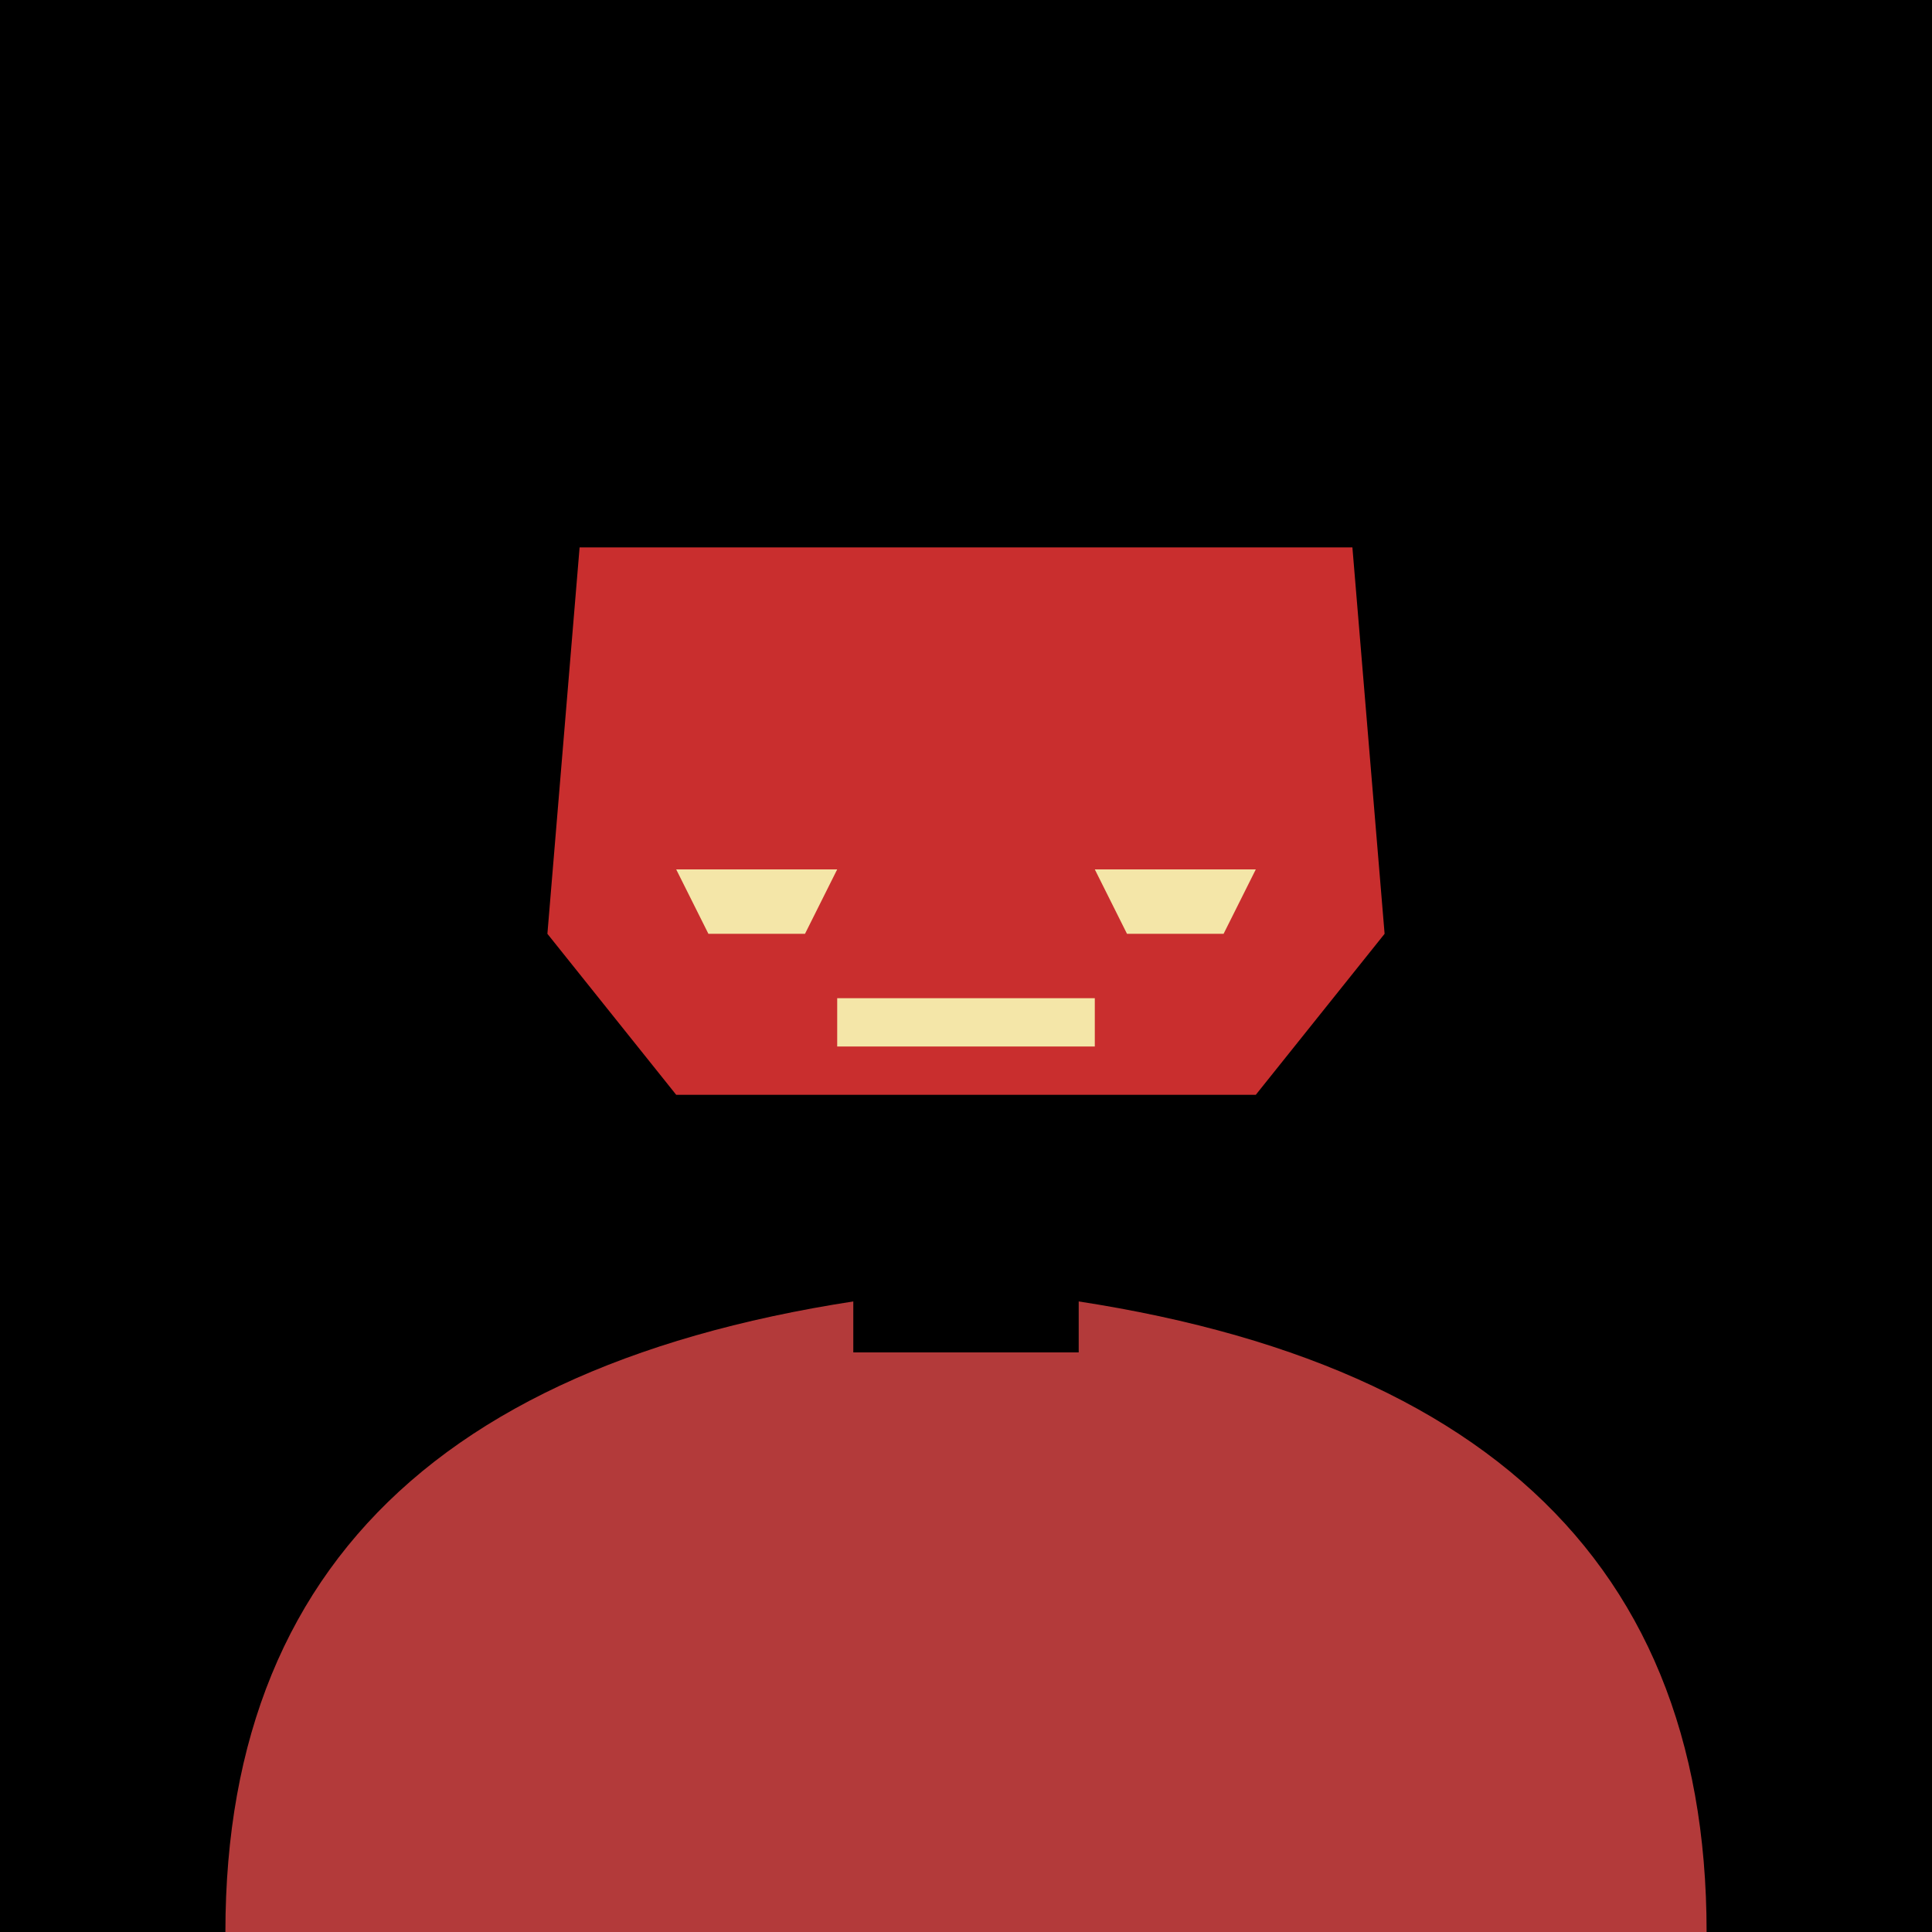
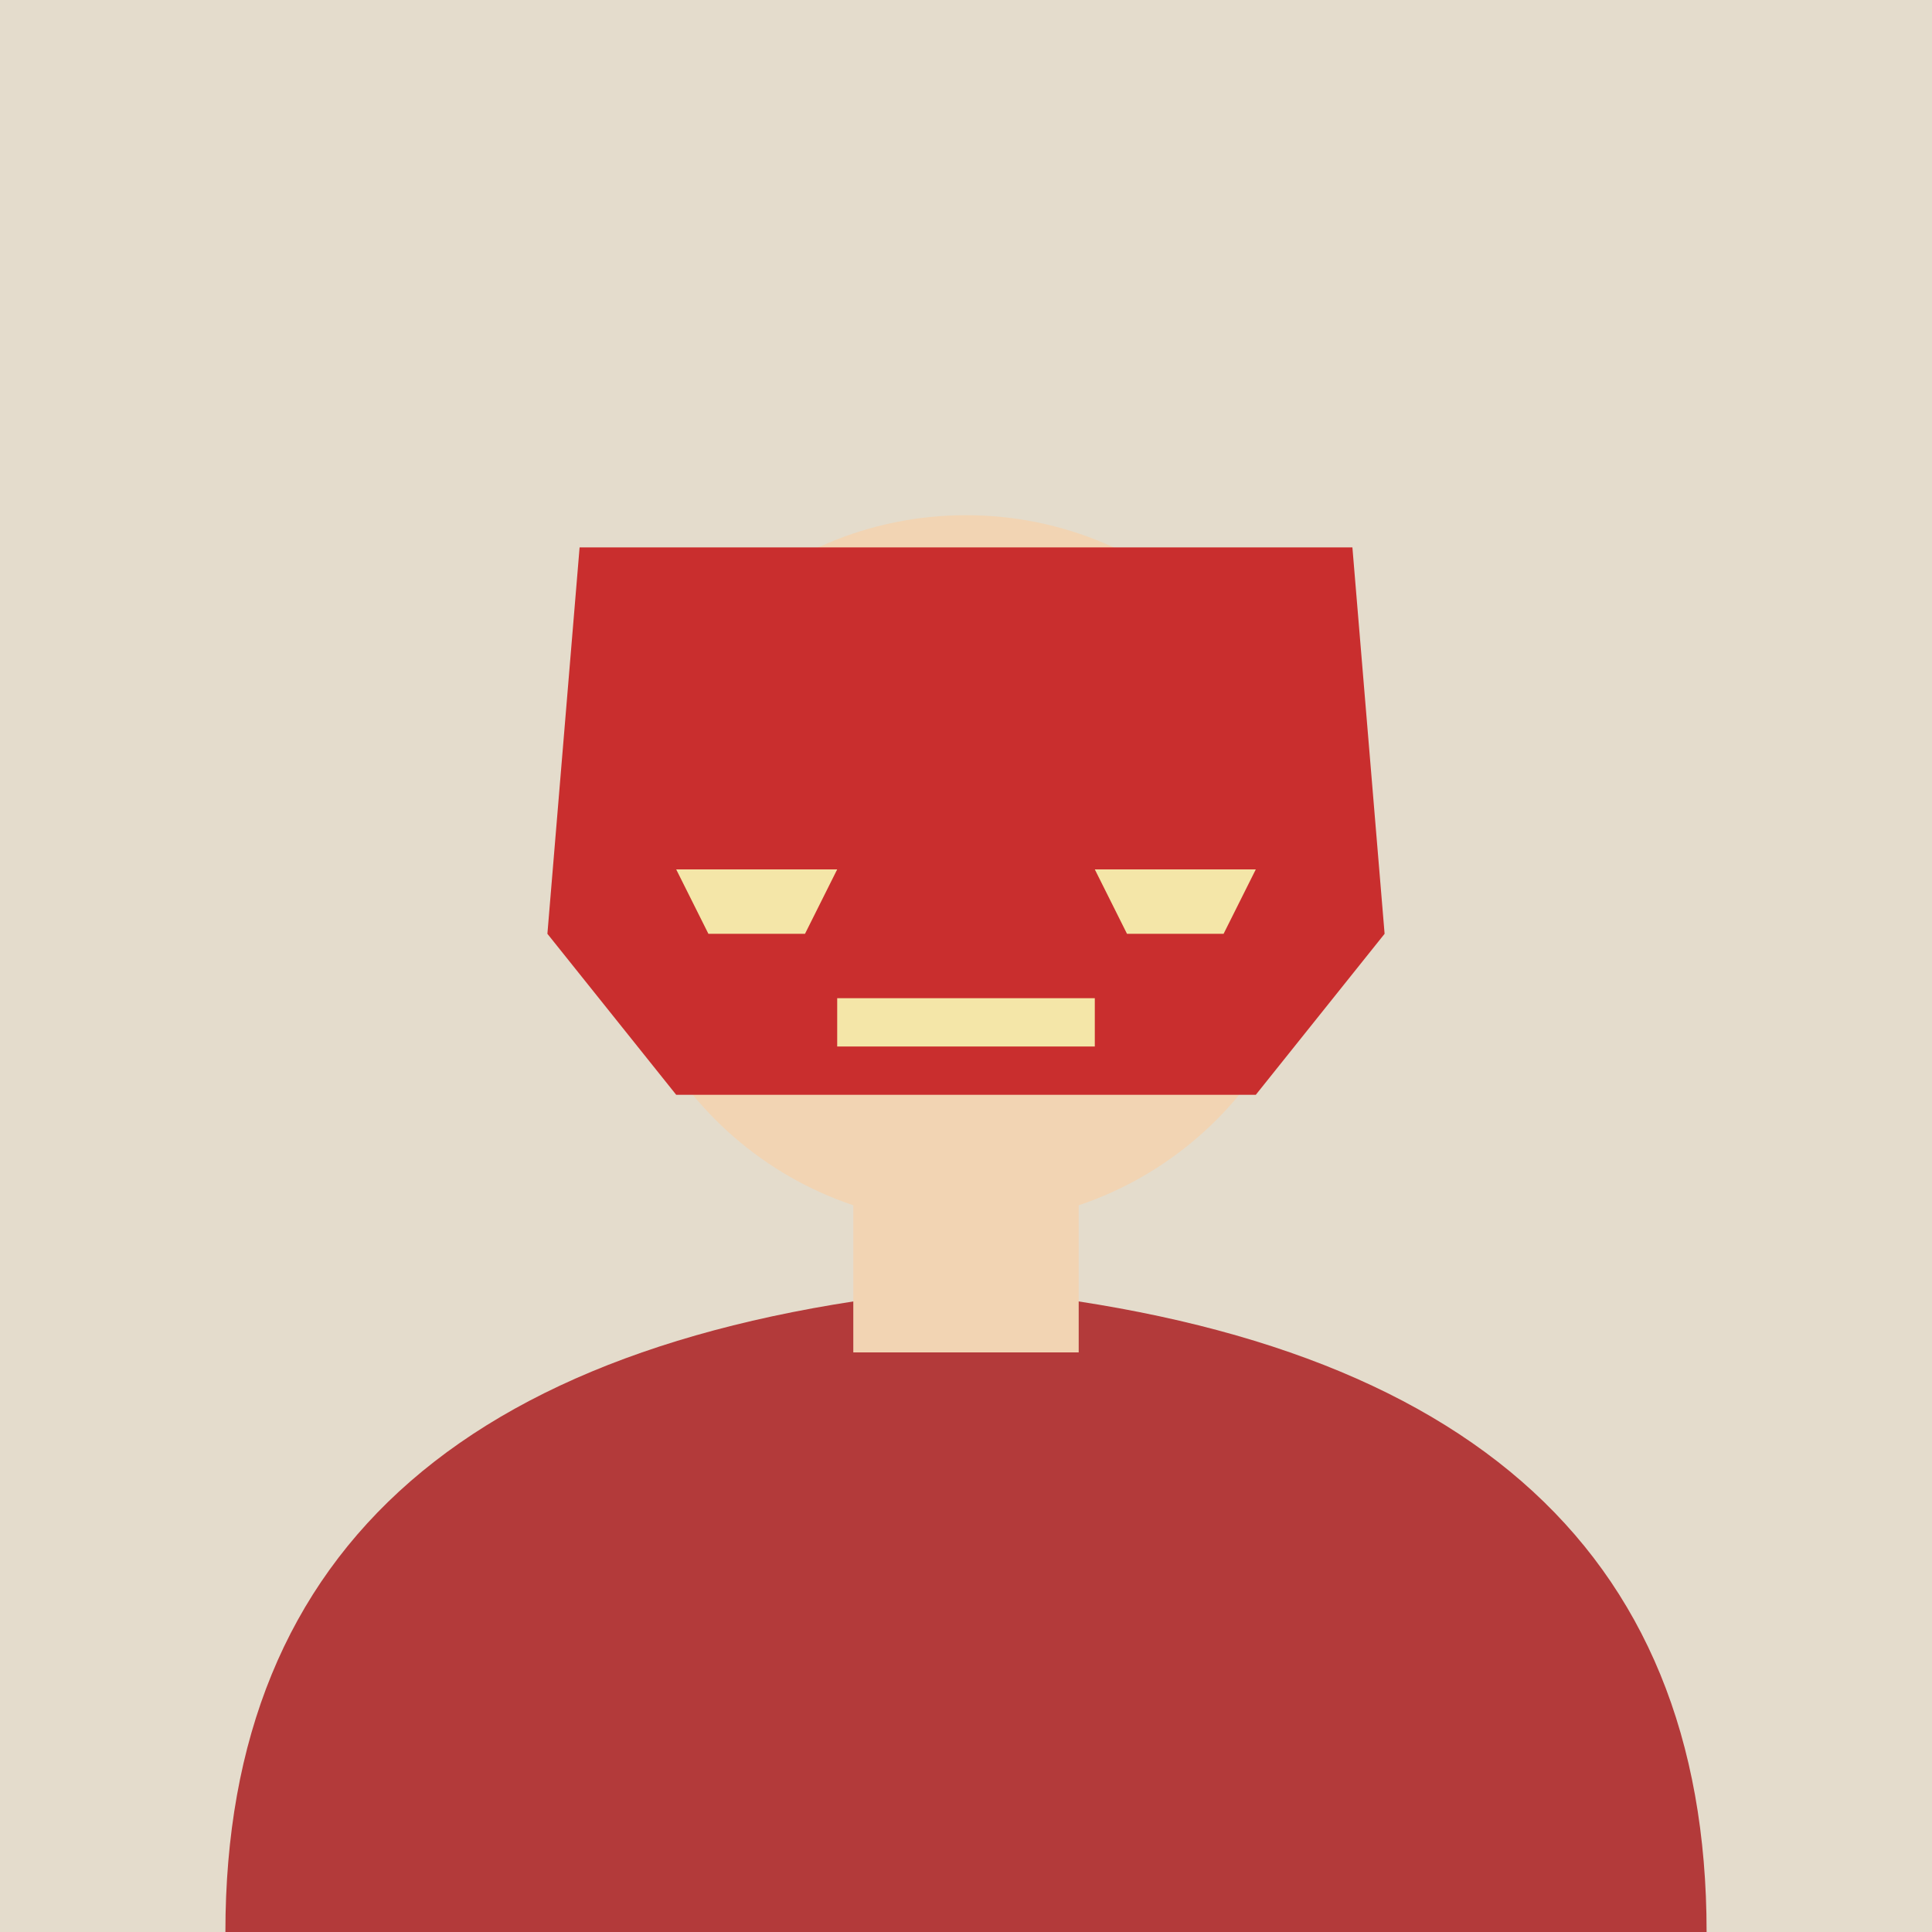
<svg xmlns="http://www.w3.org/2000/svg" viewBox="0 0 120 120" width="120" height="120">
-   <rect width="120" height="120" fill="undefined" />
+   <rect width="120" height="120" fill="#e4dccc" />
  <path d="M14 120 Q14 84 60 80 Q106 84 106 120 Z" fill="#b33a3a" />
-   <rect x="53" y="70" width="14" height="14" fill="undefined" />
-   <circle cx="60" cy="54" r="22" fill="undefined" />
+   <rect x="53" y="70" width="14" height="14" fill="#f2d4b3" />
+   <circle cx="60" cy="54" r="22" fill="#f2d4b3" />
  <path d="M36 34 L84 34 L86 58 L78 68 L42 68 L34 58 Z" fill="#c92e2e" />
  <path d="M42 54 L52 54 L50 58 L44 58 Z" fill="#f4e6a8" />
  <path d="M68 54 L78 54 L76 58 L70 58 Z" fill="#f4e6a8" />
  <rect x="52" y="62" width="16" height="3" fill="#f4e6a8" />
</svg>
